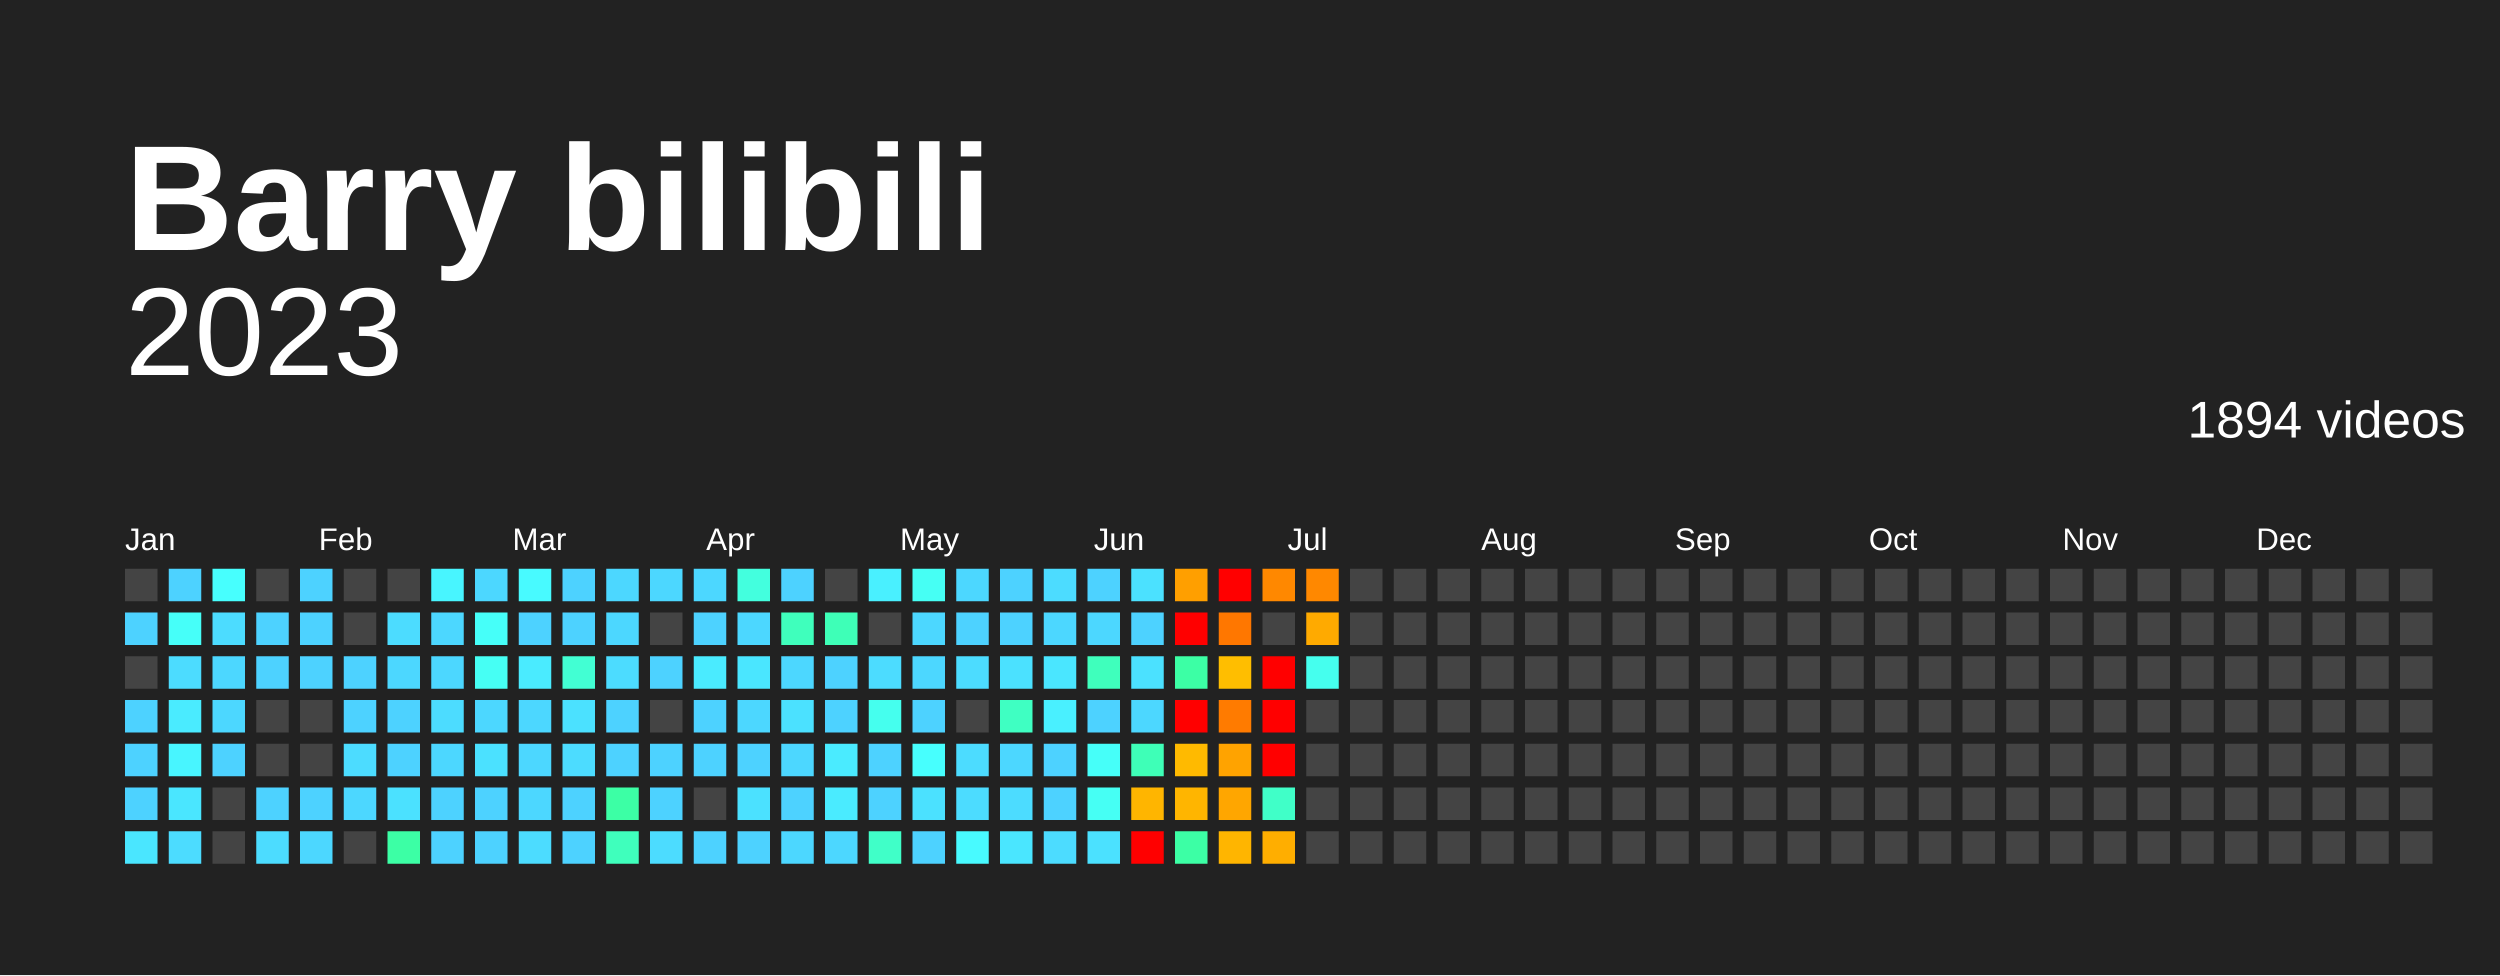
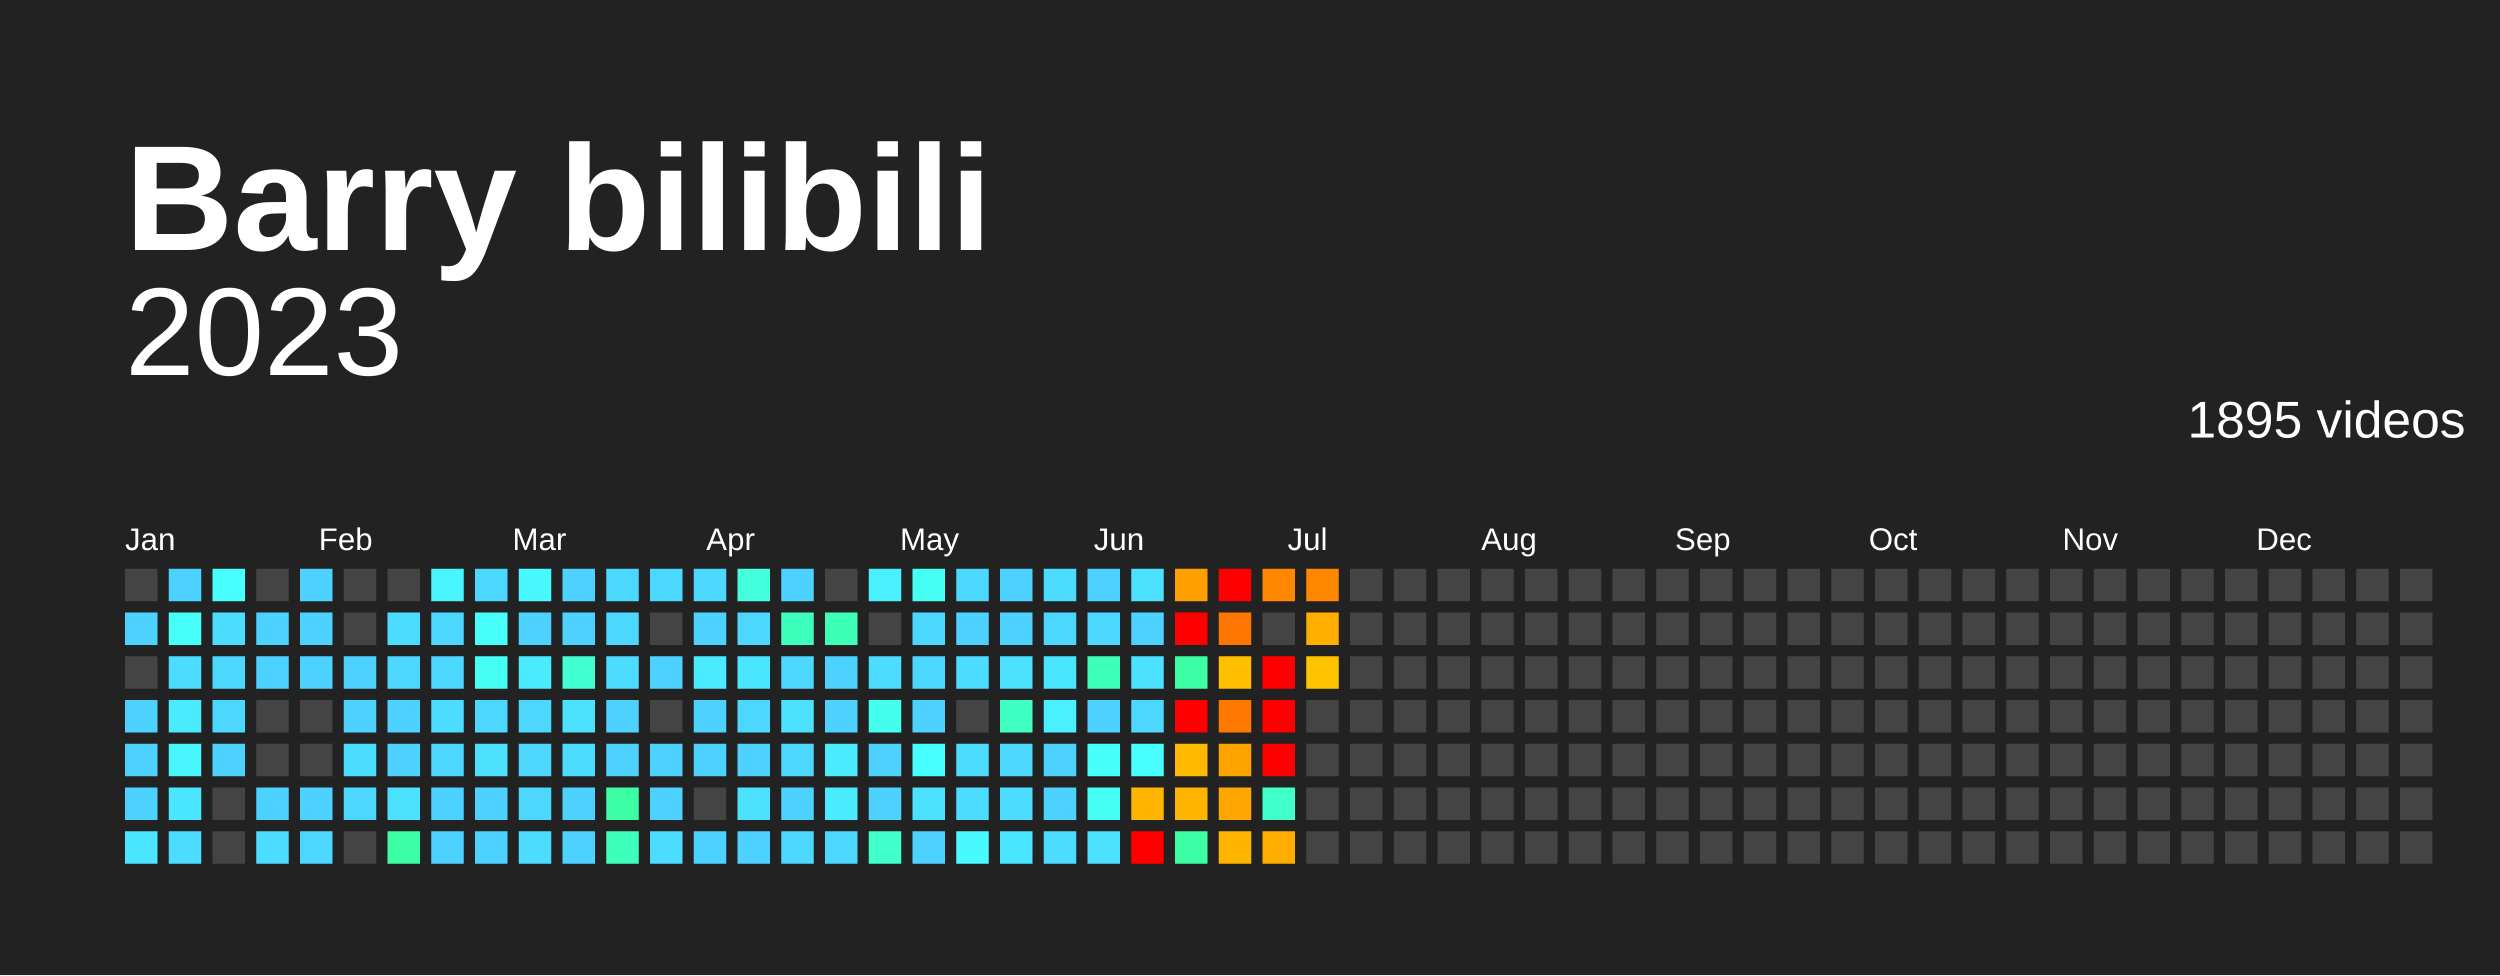
<svg xmlns="http://www.w3.org/2000/svg" baseProfile="full" height="78mm" version="1.1" viewBox="0,0,200,78" width="200mm">
  <defs />
  <rect fill="#222222" height="78" width="200" x="0" y="0" />
  <text fill="#FFFFFF" style="font-size:12px; font-family:Arial; font-weight:bold;" x="10" y="20">Barry bilibili</text>
  <text alignment-baseline="hanging" fill="#FFFFFF" style="font-size:10.0px; font-family:Arial;" x="10" y="30">2023</text>
-   <text alignment-baseline="hanging" fill="#FFFFFF" style="font-size:4.125px; font-family:Arial;" x="175" y="35">1894 videos</text>
+   <text alignment-baseline="hanging" fill="#FFFFFF" style="font-size:4.125px; font-family:Arial;" x="175" y="35">1895 videos</text>
  <text fill="#FFFFFF" style="font-size:2.5px; font-family:Arial" x="10.0" y="44">Jan</text>
  <text fill="#FFFFFF" style="font-size:2.5px; font-family:Arial" x="25.5" y="44">Feb</text>
  <text fill="#FFFFFF" style="font-size:2.5px; font-family:Arial" x="41.0" y="44">Mar</text>
  <text fill="#FFFFFF" style="font-size:2.5px; font-family:Arial" x="56.5" y="44">Apr</text>
  <text fill="#FFFFFF" style="font-size:2.5px; font-family:Arial" x="72.0" y="44">May</text>
  <text fill="#FFFFFF" style="font-size:2.5px; font-family:Arial" x="87.5" y="44">Jun</text>
  <text fill="#FFFFFF" style="font-size:2.5px; font-family:Arial" x="103.0" y="44">Jul</text>
  <text fill="#FFFFFF" style="font-size:2.5px; font-family:Arial" x="118.5" y="44">Aug</text>
  <text fill="#FFFFFF" style="font-size:2.5px; font-family:Arial" x="134.0" y="44">Sep</text>
  <text fill="#FFFFFF" style="font-size:2.5px; font-family:Arial" x="149.5" y="44">Oct</text>
  <text fill="#FFFFFF" style="font-size:2.5px; font-family:Arial" x="165.0" y="44">Nov</text>
  <text fill="#FFFFFF" style="font-size:2.5px; font-family:Arial" x="180.5" y="44">Dec</text>
  <rect fill="#444444" height="2.6" width="2.6" x="10.0" y="45.5" />
  <rect fill="#4dd2ff" height="2.6" width="2.6" x="10.0" y="49.0" />
  <rect fill="#444444" height="2.6" width="2.6" x="10.0" y="52.5" />
  <rect fill="#4dd2ff" height="2.6" width="2.6" x="10.0" y="56.0" />
  <rect fill="#4dd2ff" height="2.6" width="2.6" x="10.0" y="59.5" />
  <rect fill="#4dd2ff" height="2.6" width="2.6" x="10.0" y="63.0" />
  <rect fill="#4ae6ff" height="2.6" width="2.6" x="10.0" y="66.5" />
  <rect fill="#4dd2ff" height="2.6" width="2.6" x="13.5" y="45.5" />
  <rect fill="#46fff9" height="2.6" width="2.6" x="13.5" y="49.0" />
  <rect fill="#4cdcff" height="2.6" width="2.6" x="13.5" y="52.5" />
  <rect fill="#4aebff" height="2.6" width="2.6" x="13.5" y="56.0" />
  <rect fill="#48f5ff" height="2.6" width="2.6" x="13.5" y="59.5" />
  <rect fill="#4ae6ff" height="2.6" width="2.6" x="13.5" y="63.0" />
  <rect fill="#4cdcff" height="2.6" width="2.6" x="13.5" y="66.5" />
  <rect fill="#47fffe" height="2.6" width="2.6" x="17.0" y="45.5" />
  <rect fill="#4cdcff" height="2.6" width="2.6" x="17.0" y="49.0" />
  <rect fill="#4cd7ff" height="2.6" width="2.6" x="17.0" y="52.5" />
  <rect fill="#4cd7ff" height="2.6" width="2.6" x="17.0" y="56.0" />
  <rect fill="#4dd2ff" height="2.6" width="2.6" x="17.0" y="59.5" />
  <rect fill="#444444" height="2.6" width="2.6" x="17.0" y="63.0" />
  <rect fill="#444444" height="2.6" width="2.6" x="17.0" y="66.5" />
  <rect fill="#444444" height="2.6" width="2.6" x="20.5" y="45.5" />
  <rect fill="#4dd2ff" height="2.6" width="2.6" x="20.5" y="49.0" />
  <rect fill="#4dd2ff" height="2.6" width="2.6" x="20.5" y="52.5" />
  <rect fill="#444444" height="2.6" width="2.6" x="20.5" y="56.0" />
  <rect fill="#444444" height="2.6" width="2.6" x="20.5" y="59.5" />
  <rect fill="#4dd2ff" height="2.6" width="2.6" x="20.5" y="63.0" />
  <rect fill="#4cdcff" height="2.6" width="2.6" x="20.5" y="66.5" />
  <rect fill="#4dd2ff" height="2.6" width="2.6" x="24.0" y="45.5" />
  <rect fill="#4dd2ff" height="2.6" width="2.6" x="24.0" y="49.0" />
  <rect fill="#4dd2ff" height="2.6" width="2.6" x="24.0" y="52.5" />
  <rect fill="#444444" height="2.6" width="2.6" x="24.0" y="56.0" />
  <rect fill="#444444" height="2.6" width="2.6" x="24.0" y="59.5" />
  <rect fill="#4dd2ff" height="2.6" width="2.6" x="24.0" y="63.0" />
  <rect fill="#4cd7ff" height="2.6" width="2.6" x="24.0" y="66.5" />
  <rect fill="#444444" height="2.6" width="2.6" x="27.5" y="45.5" />
  <rect fill="#444444" height="2.6" width="2.6" x="27.5" y="49.0" />
  <rect fill="#4dd2ff" height="2.6" width="2.6" x="27.5" y="52.5" />
  <rect fill="#4dd2ff" height="2.6" width="2.6" x="27.5" y="56.0" />
  <rect fill="#4cdcff" height="2.6" width="2.6" x="27.5" y="59.5" />
  <rect fill="#4cd7ff" height="2.6" width="2.6" x="27.5" y="63.0" />
  <rect fill="#444444" height="2.6" width="2.6" x="27.5" y="66.5" />
  <rect fill="#444444" height="2.6" width="2.6" x="31.0" y="45.5" />
  <rect fill="#4cdcff" height="2.6" width="2.6" x="31.0" y="49.0" />
  <rect fill="#4cd7ff" height="2.6" width="2.6" x="31.0" y="52.5" />
  <rect fill="#4dd2ff" height="2.6" width="2.6" x="31.0" y="56.0" />
  <rect fill="#4dd2ff" height="2.6" width="2.6" x="31.0" y="59.5" />
  <rect fill="#4be1ff" height="2.6" width="2.6" x="31.0" y="63.0" />
  <rect fill="#3cffa5" height="2.6" width="2.6" x="31.0" y="66.5" />
  <rect fill="#48f5ff" height="2.6" width="2.6" x="34.5" y="45.5" />
  <rect fill="#4cd7ff" height="2.6" width="2.6" x="34.5" y="49.0" />
  <rect fill="#4cd7ff" height="2.6" width="2.6" x="34.5" y="52.5" />
  <rect fill="#4cdcff" height="2.6" width="2.6" x="34.5" y="56.0" />
  <rect fill="#4cd7ff" height="2.6" width="2.6" x="34.5" y="59.5" />
  <rect fill="#4dd2ff" height="2.6" width="2.6" x="34.5" y="63.0" />
  <rect fill="#4dd2ff" height="2.6" width="2.6" x="34.5" y="66.5" />
  <rect fill="#4cd7ff" height="2.6" width="2.6" x="38.0" y="45.5" />
  <rect fill="#46fff9" height="2.6" width="2.6" x="38.0" y="49.0" />
  <rect fill="#46fff4" height="2.6" width="2.6" x="38.0" y="52.5" />
  <rect fill="#4cd7ff" height="2.6" width="2.6" x="38.0" y="56.0" />
  <rect fill="#4be1ff" height="2.6" width="2.6" x="38.0" y="59.5" />
  <rect fill="#4dd2ff" height="2.6" width="2.6" x="38.0" y="63.0" />
  <rect fill="#4dd2ff" height="2.6" width="2.6" x="38.0" y="66.5" />
  <rect fill="#48faff" height="2.6" width="2.6" x="41.5" y="45.5" />
  <rect fill="#4dd2ff" height="2.6" width="2.6" x="41.5" y="49.0" />
  <rect fill="#4aebff" height="2.6" width="2.6" x="41.5" y="52.5" />
  <rect fill="#4cd7ff" height="2.6" width="2.6" x="41.5" y="56.0" />
  <rect fill="#4cd7ff" height="2.6" width="2.6" x="41.5" y="59.5" />
  <rect fill="#4cd7ff" height="2.6" width="2.6" x="41.5" y="63.0" />
  <rect fill="#4cdcff" height="2.6" width="2.6" x="41.5" y="66.5" />
  <rect fill="#4dd2ff" height="2.6" width="2.6" x="45.0" y="45.5" />
  <rect fill="#4dd2ff" height="2.6" width="2.6" x="45.0" y="49.0" />
  <rect fill="#42ffd3" height="2.6" width="2.6" x="45.0" y="52.5" />
  <rect fill="#4be1ff" height="2.6" width="2.6" x="45.0" y="56.0" />
  <rect fill="#4cdcff" height="2.6" width="2.6" x="45.0" y="59.5" />
  <rect fill="#4dd2ff" height="2.6" width="2.6" x="45.0" y="63.0" />
  <rect fill="#4dd2ff" height="2.6" width="2.6" x="45.0" y="66.5" />
  <rect fill="#4cd7ff" height="2.6" width="2.6" x="48.5" y="45.5" />
  <rect fill="#4cd7ff" height="2.6" width="2.6" x="48.5" y="49.0" />
  <rect fill="#4cdcff" height="2.6" width="2.6" x="48.5" y="52.5" />
  <rect fill="#4dd2ff" height="2.6" width="2.6" x="48.5" y="56.0" />
  <rect fill="#4dd2ff" height="2.6" width="2.6" x="48.5" y="59.5" />
  <rect fill="#3cffa5" height="2.6" width="2.6" x="48.5" y="63.0" />
  <rect fill="#3fffbc" height="2.6" width="2.6" x="48.5" y="66.5" />
  <rect fill="#4cd7ff" height="2.6" width="2.6" x="52.0" y="45.5" />
  <rect fill="#444444" height="2.6" width="2.6" x="52.0" y="49.0" />
  <rect fill="#4dd2ff" height="2.6" width="2.6" x="52.0" y="52.5" />
  <rect fill="#444444" height="2.6" width="2.6" x="52.0" y="56.0" />
  <rect fill="#4dd2ff" height="2.6" width="2.6" x="52.0" y="59.5" />
  <rect fill="#4dd2ff" height="2.6" width="2.6" x="52.0" y="63.0" />
  <rect fill="#4cdcff" height="2.6" width="2.6" x="52.0" y="66.5" />
  <rect fill="#4cd7ff" height="2.6" width="2.6" x="55.5" y="45.5" />
  <rect fill="#4dd2ff" height="2.6" width="2.6" x="55.5" y="49.0" />
  <rect fill="#4aebff" height="2.6" width="2.6" x="55.5" y="52.5" />
  <rect fill="#4dd2ff" height="2.6" width="2.6" x="55.5" y="56.0" />
  <rect fill="#4dd2ff" height="2.6" width="2.6" x="55.5" y="59.5" />
  <rect fill="#444444" height="2.6" width="2.6" x="55.5" y="63.0" />
  <rect fill="#4dd2ff" height="2.6" width="2.6" x="55.5" y="66.5" />
  <rect fill="#43ffde" height="2.6" width="2.6" x="59.0" y="45.5" />
  <rect fill="#4cd7ff" height="2.6" width="2.6" x="59.0" y="49.0" />
  <rect fill="#4ae6ff" height="2.6" width="2.6" x="59.0" y="52.5" />
  <rect fill="#4cd7ff" height="2.6" width="2.6" x="59.0" y="56.0" />
  <rect fill="#4dd2ff" height="2.6" width="2.6" x="59.0" y="59.5" />
  <rect fill="#4be1ff" height="2.6" width="2.6" x="59.0" y="63.0" />
  <rect fill="#4dd2ff" height="2.6" width="2.6" x="59.0" y="66.5" />
  <rect fill="#4dd2ff" height="2.6" width="2.6" x="62.5" y="45.5" />
  <rect fill="#3fffbc" height="2.6" width="2.6" x="62.5" y="49.0" />
  <rect fill="#4cd7ff" height="2.6" width="2.6" x="62.5" y="52.5" />
  <rect fill="#4be1ff" height="2.6" width="2.6" x="62.5" y="56.0" />
  <rect fill="#4cd7ff" height="2.6" width="2.6" x="62.5" y="59.5" />
  <rect fill="#4dd2ff" height="2.6" width="2.6" x="62.5" y="63.0" />
  <rect fill="#4cd7ff" height="2.6" width="2.6" x="62.5" y="66.5" />
  <rect fill="#444444" height="2.6" width="2.6" x="66.0" y="45.5" />
  <rect fill="#3effb7" height="2.6" width="2.6" x="66.0" y="49.0" />
  <rect fill="#4dd2ff" height="2.6" width="2.6" x="66.0" y="52.5" />
  <rect fill="#4dd2ff" height="2.6" width="2.6" x="66.0" y="56.0" />
  <rect fill="#4aebff" height="2.6" width="2.6" x="66.0" y="59.5" />
  <rect fill="#4aebff" height="2.6" width="2.6" x="66.0" y="63.0" />
  <rect fill="#4cd7ff" height="2.6" width="2.6" x="66.0" y="66.5" />
  <rect fill="#49f0ff" height="2.6" width="2.6" x="69.5" y="45.5" />
  <rect fill="#444444" height="2.6" width="2.6" x="69.5" y="49.0" />
  <rect fill="#4cdcff" height="2.6" width="2.6" x="69.5" y="52.5" />
  <rect fill="#45ffee" height="2.6" width="2.6" x="69.5" y="56.0" />
  <rect fill="#4dd2ff" height="2.6" width="2.6" x="69.5" y="59.5" />
  <rect fill="#4dd2ff" height="2.6" width="2.6" x="69.5" y="63.0" />
  <rect fill="#40ffc8" height="2.6" width="2.6" x="69.5" y="66.5" />
  <rect fill="#46fff4" height="2.6" width="2.6" x="73.0" y="45.5" />
  <rect fill="#4cd7ff" height="2.6" width="2.6" x="73.0" y="49.0" />
  <rect fill="#4cd7ff" height="2.6" width="2.6" x="73.0" y="52.5" />
  <rect fill="#4dd2ff" height="2.6" width="2.6" x="73.0" y="56.0" />
  <rect fill="#47fffe" height="2.6" width="2.6" x="73.0" y="59.5" />
  <rect fill="#4be1ff" height="2.6" width="2.6" x="73.0" y="63.0" />
  <rect fill="#4dd2ff" height="2.6" width="2.6" x="73.0" y="66.5" />
  <rect fill="#4cd7ff" height="2.6" width="2.6" x="76.5" y="45.5" />
  <rect fill="#4dd2ff" height="2.6" width="2.6" x="76.5" y="49.0" />
  <rect fill="#4cdcff" height="2.6" width="2.6" x="76.5" y="52.5" />
  <rect fill="#444444" height="2.6" width="2.6" x="76.5" y="56.0" />
  <rect fill="#4cdcff" height="2.6" width="2.6" x="76.5" y="59.5" />
  <rect fill="#4cdcff" height="2.6" width="2.6" x="76.5" y="63.0" />
  <rect fill="#48faff" height="2.6" width="2.6" x="76.5" y="66.5" />
  <rect fill="#4dd2ff" height="2.6" width="2.6" x="80.0" y="45.5" />
  <rect fill="#4dd2ff" height="2.6" width="2.6" x="80.0" y="49.0" />
  <rect fill="#4be1ff" height="2.6" width="2.6" x="80.0" y="52.5" />
  <rect fill="#3fffc2" height="2.6" width="2.6" x="80.0" y="56.0" />
  <rect fill="#4cd7ff" height="2.6" width="2.6" x="80.0" y="59.5" />
  <rect fill="#4cdcff" height="2.6" width="2.6" x="80.0" y="63.0" />
  <rect fill="#4ae6ff" height="2.6" width="2.6" x="80.0" y="66.5" />
  <rect fill="#4cdcff" height="2.6" width="2.6" x="83.5" y="45.5" />
  <rect fill="#4cd7ff" height="2.6" width="2.6" x="83.5" y="49.0" />
  <rect fill="#4ae6ff" height="2.6" width="2.6" x="83.5" y="52.5" />
  <rect fill="#49f0ff" height="2.6" width="2.6" x="83.5" y="56.0" />
  <rect fill="#4dd2ff" height="2.6" width="2.6" x="83.5" y="59.5" />
  <rect fill="#4dd2ff" height="2.6" width="2.6" x="83.5" y="63.0" />
  <rect fill="#4cdcff" height="2.6" width="2.6" x="83.5" y="66.5" />
  <rect fill="#4dd2ff" height="2.6" width="2.6" x="87.0" y="45.5" />
  <rect fill="#4cd7ff" height="2.6" width="2.6" x="87.0" y="49.0" />
  <rect fill="#3fffbc" height="2.6" width="2.6" x="87.0" y="52.5" />
  <rect fill="#4dd2ff" height="2.6" width="2.6" x="87.0" y="56.0" />
  <rect fill="#46fff9" height="2.6" width="2.6" x="87.0" y="59.5" />
  <rect fill="#46fff4" height="2.6" width="2.6" x="87.0" y="63.0" />
  <rect fill="#4be1ff" height="2.6" width="2.6" x="87.0" y="66.5" />
  <rect fill="#4be1ff" height="2.6" width="2.6" x="90.5" y="45.5" />
  <rect fill="#4dd2ff" height="2.6" width="2.6" x="90.5" y="49.0" />
  <rect fill="#4be1ff" height="2.6" width="2.6" x="90.5" y="52.5" />
  <rect fill="#4cd7ff" height="2.6" width="2.6" x="90.5" y="56.0" />
-   <rect fill="#3effb7" height="2.6" width="2.6" x="90.5" y="59.5" />
+   <rect fill="#47fffe" height="2.6" width="2.6" x="90.5" y="59.5" />
  <rect fill="#ffb500" height="2.6" width="2.6" x="90.5" y="63.0" />
  <rect fill="red" height="2.6" width="2.6" x="90.5" y="66.5" />
  <rect fill="#ff9f00" height="2.6" width="2.6" x="94.0" y="45.5" />
  <rect fill="red" height="2.6" width="2.6" x="94.0" y="49.0" />
  <rect fill="#3cffa5" height="2.6" width="2.6" x="94.0" y="52.5" />
  <rect fill="red" height="2.6" width="2.6" x="94.0" y="56.0" />
  <rect fill="#ffba00" height="2.6" width="2.6" x="94.0" y="59.5" />
  <rect fill="#ffb500" height="2.6" width="2.6" x="94.0" y="63.0" />
  <rect fill="#3cffa5" height="2.6" width="2.6" x="94.0" y="66.5" />
  <rect fill="red" height="2.6" width="2.6" x="97.5" y="45.5" />
  <rect fill="#ff7700" height="2.6" width="2.6" x="97.5" y="49.0" />
  <rect fill="#ffbe00" height="2.6" width="2.6" x="97.5" y="52.5" />
-   <rect fill="#ff7b00" height="2.6" width="2.6" x="97.5" y="56.0" />
+   <rect fill="#ff7900" height="2.6" width="2.6" x="97.5" y="56.0" />
  <rect fill="#ffa300" height="2.6" width="2.6" x="97.5" y="59.5" />
  <rect fill="#ffa600" height="2.6" width="2.6" x="97.5" y="63.0" />
  <rect fill="#ffb500" height="2.6" width="2.6" x="97.5" y="66.5" />
  <rect fill="#ff8800" height="2.6" width="2.6" x="101.0" y="45.5" />
  <rect fill="#444444" height="2.6" width="2.6" x="101.0" y="49.0" />
  <rect fill="red" height="2.6" width="2.6" x="101.0" y="52.5" />
  <rect fill="red" height="2.6" width="2.6" x="101.0" y="56.0" />
  <rect fill="red" height="2.6" width="2.6" x="101.0" y="59.5" />
  <rect fill="#40ffc8" height="2.6" width="2.6" x="101.0" y="63.0" />
  <rect fill="#ffae00" height="2.6" width="2.6" x="101.0" y="66.5" />
  <rect fill="#ff8800" height="2.6" width="2.6" x="104.5" y="45.5" />
-   <rect fill="#ffaa00" height="2.6" width="2.6" x="104.5" y="49.0" />
-   <rect fill="#45ffee" height="2.6" width="2.6" x="104.5" y="52.5" />
+   <rect fill="#ffae00" height="2.6" width="2.6" x="104.5" y="49.0" />
+   <rect fill="#ffc300" height="2.6" width="2.6" x="104.5" y="52.5" />
  <rect fill="#444444" height="2.6" width="2.6" x="104.5" y="56.0" />
  <rect fill="#444444" height="2.6" width="2.6" x="104.5" y="59.5" />
  <rect fill="#444444" height="2.6" width="2.6" x="104.5" y="63.0" />
  <rect fill="#444444" height="2.6" width="2.6" x="104.5" y="66.5" />
  <rect fill="#444444" height="2.6" width="2.6" x="108.0" y="45.5" />
  <rect fill="#444444" height="2.6" width="2.6" x="108.0" y="49.0" />
  <rect fill="#444444" height="2.6" width="2.6" x="108.0" y="52.5" />
  <rect fill="#444444" height="2.6" width="2.6" x="108.0" y="56.0" />
  <rect fill="#444444" height="2.6" width="2.6" x="108.0" y="59.5" />
  <rect fill="#444444" height="2.6" width="2.6" x="108.0" y="63.0" />
  <rect fill="#444444" height="2.6" width="2.6" x="108.0" y="66.5" />
  <rect fill="#444444" height="2.6" width="2.6" x="111.5" y="45.5" />
  <rect fill="#444444" height="2.6" width="2.6" x="111.5" y="49.0" />
  <rect fill="#444444" height="2.6" width="2.6" x="111.5" y="52.5" />
  <rect fill="#444444" height="2.6" width="2.6" x="111.5" y="56.0" />
  <rect fill="#444444" height="2.6" width="2.6" x="111.5" y="59.5" />
  <rect fill="#444444" height="2.6" width="2.6" x="111.5" y="63.0" />
  <rect fill="#444444" height="2.6" width="2.6" x="111.5" y="66.5" />
  <rect fill="#444444" height="2.6" width="2.6" x="115.0" y="45.5" />
  <rect fill="#444444" height="2.6" width="2.6" x="115.0" y="49.0" />
  <rect fill="#444444" height="2.6" width="2.6" x="115.0" y="52.5" />
  <rect fill="#444444" height="2.6" width="2.6" x="115.0" y="56.0" />
  <rect fill="#444444" height="2.6" width="2.6" x="115.0" y="59.5" />
  <rect fill="#444444" height="2.6" width="2.6" x="115.0" y="63.0" />
  <rect fill="#444444" height="2.6" width="2.6" x="115.0" y="66.5" />
  <rect fill="#444444" height="2.6" width="2.6" x="118.5" y="45.5" />
  <rect fill="#444444" height="2.6" width="2.6" x="118.5" y="49.0" />
  <rect fill="#444444" height="2.6" width="2.6" x="118.5" y="52.5" />
  <rect fill="#444444" height="2.6" width="2.6" x="118.5" y="56.0" />
  <rect fill="#444444" height="2.6" width="2.6" x="118.5" y="59.5" />
  <rect fill="#444444" height="2.6" width="2.6" x="118.5" y="63.0" />
  <rect fill="#444444" height="2.6" width="2.6" x="118.5" y="66.5" />
  <rect fill="#444444" height="2.6" width="2.6" x="122.0" y="45.5" />
  <rect fill="#444444" height="2.6" width="2.6" x="122.0" y="49.0" />
  <rect fill="#444444" height="2.6" width="2.6" x="122.0" y="52.5" />
  <rect fill="#444444" height="2.6" width="2.6" x="122.0" y="56.0" />
  <rect fill="#444444" height="2.6" width="2.6" x="122.0" y="59.5" />
  <rect fill="#444444" height="2.6" width="2.6" x="122.0" y="63.0" />
  <rect fill="#444444" height="2.6" width="2.6" x="122.0" y="66.5" />
  <rect fill="#444444" height="2.6" width="2.6" x="125.5" y="45.5" />
  <rect fill="#444444" height="2.6" width="2.6" x="125.5" y="49.0" />
  <rect fill="#444444" height="2.6" width="2.6" x="125.5" y="52.5" />
  <rect fill="#444444" height="2.6" width="2.6" x="125.5" y="56.0" />
  <rect fill="#444444" height="2.6" width="2.6" x="125.5" y="59.5" />
  <rect fill="#444444" height="2.6" width="2.6" x="125.5" y="63.0" />
  <rect fill="#444444" height="2.6" width="2.6" x="125.5" y="66.5" />
  <rect fill="#444444" height="2.6" width="2.6" x="129.0" y="45.5" />
  <rect fill="#444444" height="2.6" width="2.6" x="129.0" y="49.0" />
  <rect fill="#444444" height="2.6" width="2.6" x="129.0" y="52.5" />
  <rect fill="#444444" height="2.6" width="2.6" x="129.0" y="56.0" />
  <rect fill="#444444" height="2.6" width="2.6" x="129.0" y="59.5" />
  <rect fill="#444444" height="2.6" width="2.6" x="129.0" y="63.0" />
  <rect fill="#444444" height="2.6" width="2.6" x="129.0" y="66.5" />
  <rect fill="#444444" height="2.6" width="2.6" x="132.5" y="45.5" />
  <rect fill="#444444" height="2.6" width="2.6" x="132.5" y="49.0" />
  <rect fill="#444444" height="2.6" width="2.6" x="132.5" y="52.5" />
  <rect fill="#444444" height="2.6" width="2.6" x="132.5" y="56.0" />
  <rect fill="#444444" height="2.6" width="2.6" x="132.5" y="59.5" />
  <rect fill="#444444" height="2.6" width="2.6" x="132.5" y="63.0" />
  <rect fill="#444444" height="2.6" width="2.6" x="132.5" y="66.5" />
  <rect fill="#444444" height="2.6" width="2.6" x="136.0" y="45.5" />
  <rect fill="#444444" height="2.6" width="2.6" x="136.0" y="49.0" />
  <rect fill="#444444" height="2.6" width="2.6" x="136.0" y="52.5" />
  <rect fill="#444444" height="2.6" width="2.6" x="136.0" y="56.0" />
  <rect fill="#444444" height="2.6" width="2.6" x="136.0" y="59.5" />
  <rect fill="#444444" height="2.6" width="2.6" x="136.0" y="63.0" />
  <rect fill="#444444" height="2.6" width="2.6" x="136.0" y="66.5" />
  <rect fill="#444444" height="2.6" width="2.6" x="139.5" y="45.5" />
  <rect fill="#444444" height="2.6" width="2.6" x="139.5" y="49.0" />
  <rect fill="#444444" height="2.6" width="2.6" x="139.5" y="52.5" />
  <rect fill="#444444" height="2.6" width="2.6" x="139.5" y="56.0" />
  <rect fill="#444444" height="2.6" width="2.6" x="139.5" y="59.5" />
  <rect fill="#444444" height="2.6" width="2.6" x="139.5" y="63.0" />
  <rect fill="#444444" height="2.6" width="2.6" x="139.5" y="66.5" />
  <rect fill="#444444" height="2.6" width="2.6" x="143.0" y="45.5" />
  <rect fill="#444444" height="2.6" width="2.6" x="143.0" y="49.0" />
  <rect fill="#444444" height="2.6" width="2.6" x="143.0" y="52.5" />
  <rect fill="#444444" height="2.6" width="2.6" x="143.0" y="56.0" />
  <rect fill="#444444" height="2.6" width="2.6" x="143.0" y="59.5" />
  <rect fill="#444444" height="2.6" width="2.6" x="143.0" y="63.0" />
  <rect fill="#444444" height="2.6" width="2.6" x="143.0" y="66.5" />
  <rect fill="#444444" height="2.6" width="2.6" x="146.5" y="45.5" />
  <rect fill="#444444" height="2.6" width="2.6" x="146.5" y="49.0" />
  <rect fill="#444444" height="2.6" width="2.6" x="146.5" y="52.5" />
  <rect fill="#444444" height="2.6" width="2.6" x="146.5" y="56.0" />
  <rect fill="#444444" height="2.6" width="2.6" x="146.5" y="59.5" />
  <rect fill="#444444" height="2.6" width="2.6" x="146.5" y="63.0" />
  <rect fill="#444444" height="2.6" width="2.6" x="146.5" y="66.5" />
  <rect fill="#444444" height="2.6" width="2.6" x="150.0" y="45.5" />
  <rect fill="#444444" height="2.6" width="2.6" x="150.0" y="49.0" />
  <rect fill="#444444" height="2.6" width="2.6" x="150.0" y="52.5" />
  <rect fill="#444444" height="2.6" width="2.6" x="150.0" y="56.0" />
  <rect fill="#444444" height="2.6" width="2.6" x="150.0" y="59.5" />
  <rect fill="#444444" height="2.6" width="2.6" x="150.0" y="63.0" />
  <rect fill="#444444" height="2.6" width="2.6" x="150.0" y="66.5" />
  <rect fill="#444444" height="2.6" width="2.6" x="153.5" y="45.5" />
  <rect fill="#444444" height="2.6" width="2.6" x="153.5" y="49.0" />
  <rect fill="#444444" height="2.6" width="2.6" x="153.5" y="52.5" />
  <rect fill="#444444" height="2.6" width="2.6" x="153.5" y="56.0" />
  <rect fill="#444444" height="2.6" width="2.6" x="153.5" y="59.5" />
  <rect fill="#444444" height="2.6" width="2.6" x="153.5" y="63.0" />
  <rect fill="#444444" height="2.6" width="2.6" x="153.5" y="66.5" />
  <rect fill="#444444" height="2.6" width="2.6" x="157.0" y="45.5" />
  <rect fill="#444444" height="2.6" width="2.6" x="157.0" y="49.0" />
  <rect fill="#444444" height="2.6" width="2.6" x="157.0" y="52.5" />
  <rect fill="#444444" height="2.6" width="2.6" x="157.0" y="56.0" />
  <rect fill="#444444" height="2.6" width="2.6" x="157.0" y="59.5" />
  <rect fill="#444444" height="2.6" width="2.6" x="157.0" y="63.0" />
  <rect fill="#444444" height="2.6" width="2.6" x="157.0" y="66.5" />
  <rect fill="#444444" height="2.6" width="2.6" x="160.5" y="45.5" />
  <rect fill="#444444" height="2.6" width="2.6" x="160.5" y="49.0" />
  <rect fill="#444444" height="2.6" width="2.6" x="160.5" y="52.5" />
  <rect fill="#444444" height="2.6" width="2.6" x="160.5" y="56.0" />
  <rect fill="#444444" height="2.6" width="2.6" x="160.5" y="59.5" />
  <rect fill="#444444" height="2.6" width="2.6" x="160.5" y="63.0" />
  <rect fill="#444444" height="2.6" width="2.6" x="160.5" y="66.5" />
  <rect fill="#444444" height="2.6" width="2.6" x="164.0" y="45.5" />
  <rect fill="#444444" height="2.6" width="2.6" x="164.0" y="49.0" />
  <rect fill="#444444" height="2.6" width="2.6" x="164.0" y="52.5" />
  <rect fill="#444444" height="2.6" width="2.6" x="164.0" y="56.0" />
  <rect fill="#444444" height="2.6" width="2.6" x="164.0" y="59.5" />
  <rect fill="#444444" height="2.6" width="2.6" x="164.0" y="63.0" />
  <rect fill="#444444" height="2.6" width="2.6" x="164.0" y="66.5" />
  <rect fill="#444444" height="2.6" width="2.6" x="167.5" y="45.5" />
  <rect fill="#444444" height="2.6" width="2.6" x="167.5" y="49.0" />
  <rect fill="#444444" height="2.6" width="2.6" x="167.5" y="52.5" />
  <rect fill="#444444" height="2.6" width="2.6" x="167.5" y="56.0" />
  <rect fill="#444444" height="2.6" width="2.6" x="167.5" y="59.5" />
  <rect fill="#444444" height="2.6" width="2.6" x="167.5" y="63.0" />
  <rect fill="#444444" height="2.6" width="2.6" x="167.5" y="66.5" />
  <rect fill="#444444" height="2.6" width="2.6" x="171.0" y="45.5" />
  <rect fill="#444444" height="2.6" width="2.6" x="171.0" y="49.0" />
  <rect fill="#444444" height="2.6" width="2.6" x="171.0" y="52.5" />
  <rect fill="#444444" height="2.6" width="2.6" x="171.0" y="56.0" />
  <rect fill="#444444" height="2.6" width="2.6" x="171.0" y="59.5" />
  <rect fill="#444444" height="2.6" width="2.6" x="171.0" y="63.0" />
  <rect fill="#444444" height="2.6" width="2.6" x="171.0" y="66.5" />
  <rect fill="#444444" height="2.6" width="2.6" x="174.5" y="45.5" />
  <rect fill="#444444" height="2.6" width="2.6" x="174.5" y="49.0" />
  <rect fill="#444444" height="2.6" width="2.6" x="174.5" y="52.5" />
  <rect fill="#444444" height="2.6" width="2.6" x="174.5" y="56.0" />
  <rect fill="#444444" height="2.6" width="2.6" x="174.5" y="59.5" />
  <rect fill="#444444" height="2.6" width="2.6" x="174.5" y="63.0" />
  <rect fill="#444444" height="2.6" width="2.6" x="174.5" y="66.5" />
  <rect fill="#444444" height="2.6" width="2.6" x="178.0" y="45.5" />
  <rect fill="#444444" height="2.6" width="2.6" x="178.0" y="49.0" />
  <rect fill="#444444" height="2.6" width="2.6" x="178.0" y="52.5" />
  <rect fill="#444444" height="2.6" width="2.6" x="178.0" y="56.0" />
  <rect fill="#444444" height="2.6" width="2.6" x="178.0" y="59.5" />
  <rect fill="#444444" height="2.6" width="2.6" x="178.0" y="63.0" />
  <rect fill="#444444" height="2.6" width="2.6" x="178.0" y="66.5" />
  <rect fill="#444444" height="2.6" width="2.6" x="181.5" y="45.5" />
  <rect fill="#444444" height="2.6" width="2.6" x="181.5" y="49.0" />
  <rect fill="#444444" height="2.6" width="2.6" x="181.5" y="52.5" />
  <rect fill="#444444" height="2.6" width="2.6" x="181.5" y="56.0" />
  <rect fill="#444444" height="2.6" width="2.6" x="181.5" y="59.5" />
  <rect fill="#444444" height="2.6" width="2.6" x="181.5" y="63.0" />
  <rect fill="#444444" height="2.6" width="2.6" x="181.5" y="66.5" />
  <rect fill="#444444" height="2.6" width="2.6" x="185.0" y="45.5" />
  <rect fill="#444444" height="2.6" width="2.6" x="185.0" y="49.0" />
  <rect fill="#444444" height="2.6" width="2.6" x="185.0" y="52.5" />
  <rect fill="#444444" height="2.6" width="2.6" x="185.0" y="56.0" />
  <rect fill="#444444" height="2.6" width="2.6" x="185.0" y="59.5" />
  <rect fill="#444444" height="2.6" width="2.6" x="185.0" y="63.0" />
  <rect fill="#444444" height="2.6" width="2.6" x="185.0" y="66.5" />
  <rect fill="#444444" height="2.6" width="2.6" x="188.5" y="45.5" />
  <rect fill="#444444" height="2.6" width="2.6" x="188.5" y="49.0" />
  <rect fill="#444444" height="2.6" width="2.6" x="188.5" y="52.5" />
  <rect fill="#444444" height="2.6" width="2.6" x="188.5" y="56.0" />
  <rect fill="#444444" height="2.6" width="2.6" x="188.5" y="59.5" />
  <rect fill="#444444" height="2.6" width="2.6" x="188.5" y="63.0" />
  <rect fill="#444444" height="2.6" width="2.6" x="188.5" y="66.5" />
  <rect fill="#444444" height="2.6" width="2.6" x="192.0" y="45.5" />
  <rect fill="#444444" height="2.6" width="2.6" x="192.0" y="49.0" />
  <rect fill="#444444" height="2.6" width="2.6" x="192.0" y="52.5" />
  <rect fill="#444444" height="2.6" width="2.6" x="192.0" y="56.0" />
  <rect fill="#444444" height="2.6" width="2.6" x="192.0" y="59.5" />
  <rect fill="#444444" height="2.6" width="2.6" x="192.0" y="63.0" />
  <rect fill="#444444" height="2.6" width="2.6" x="192.0" y="66.5" />
</svg>
